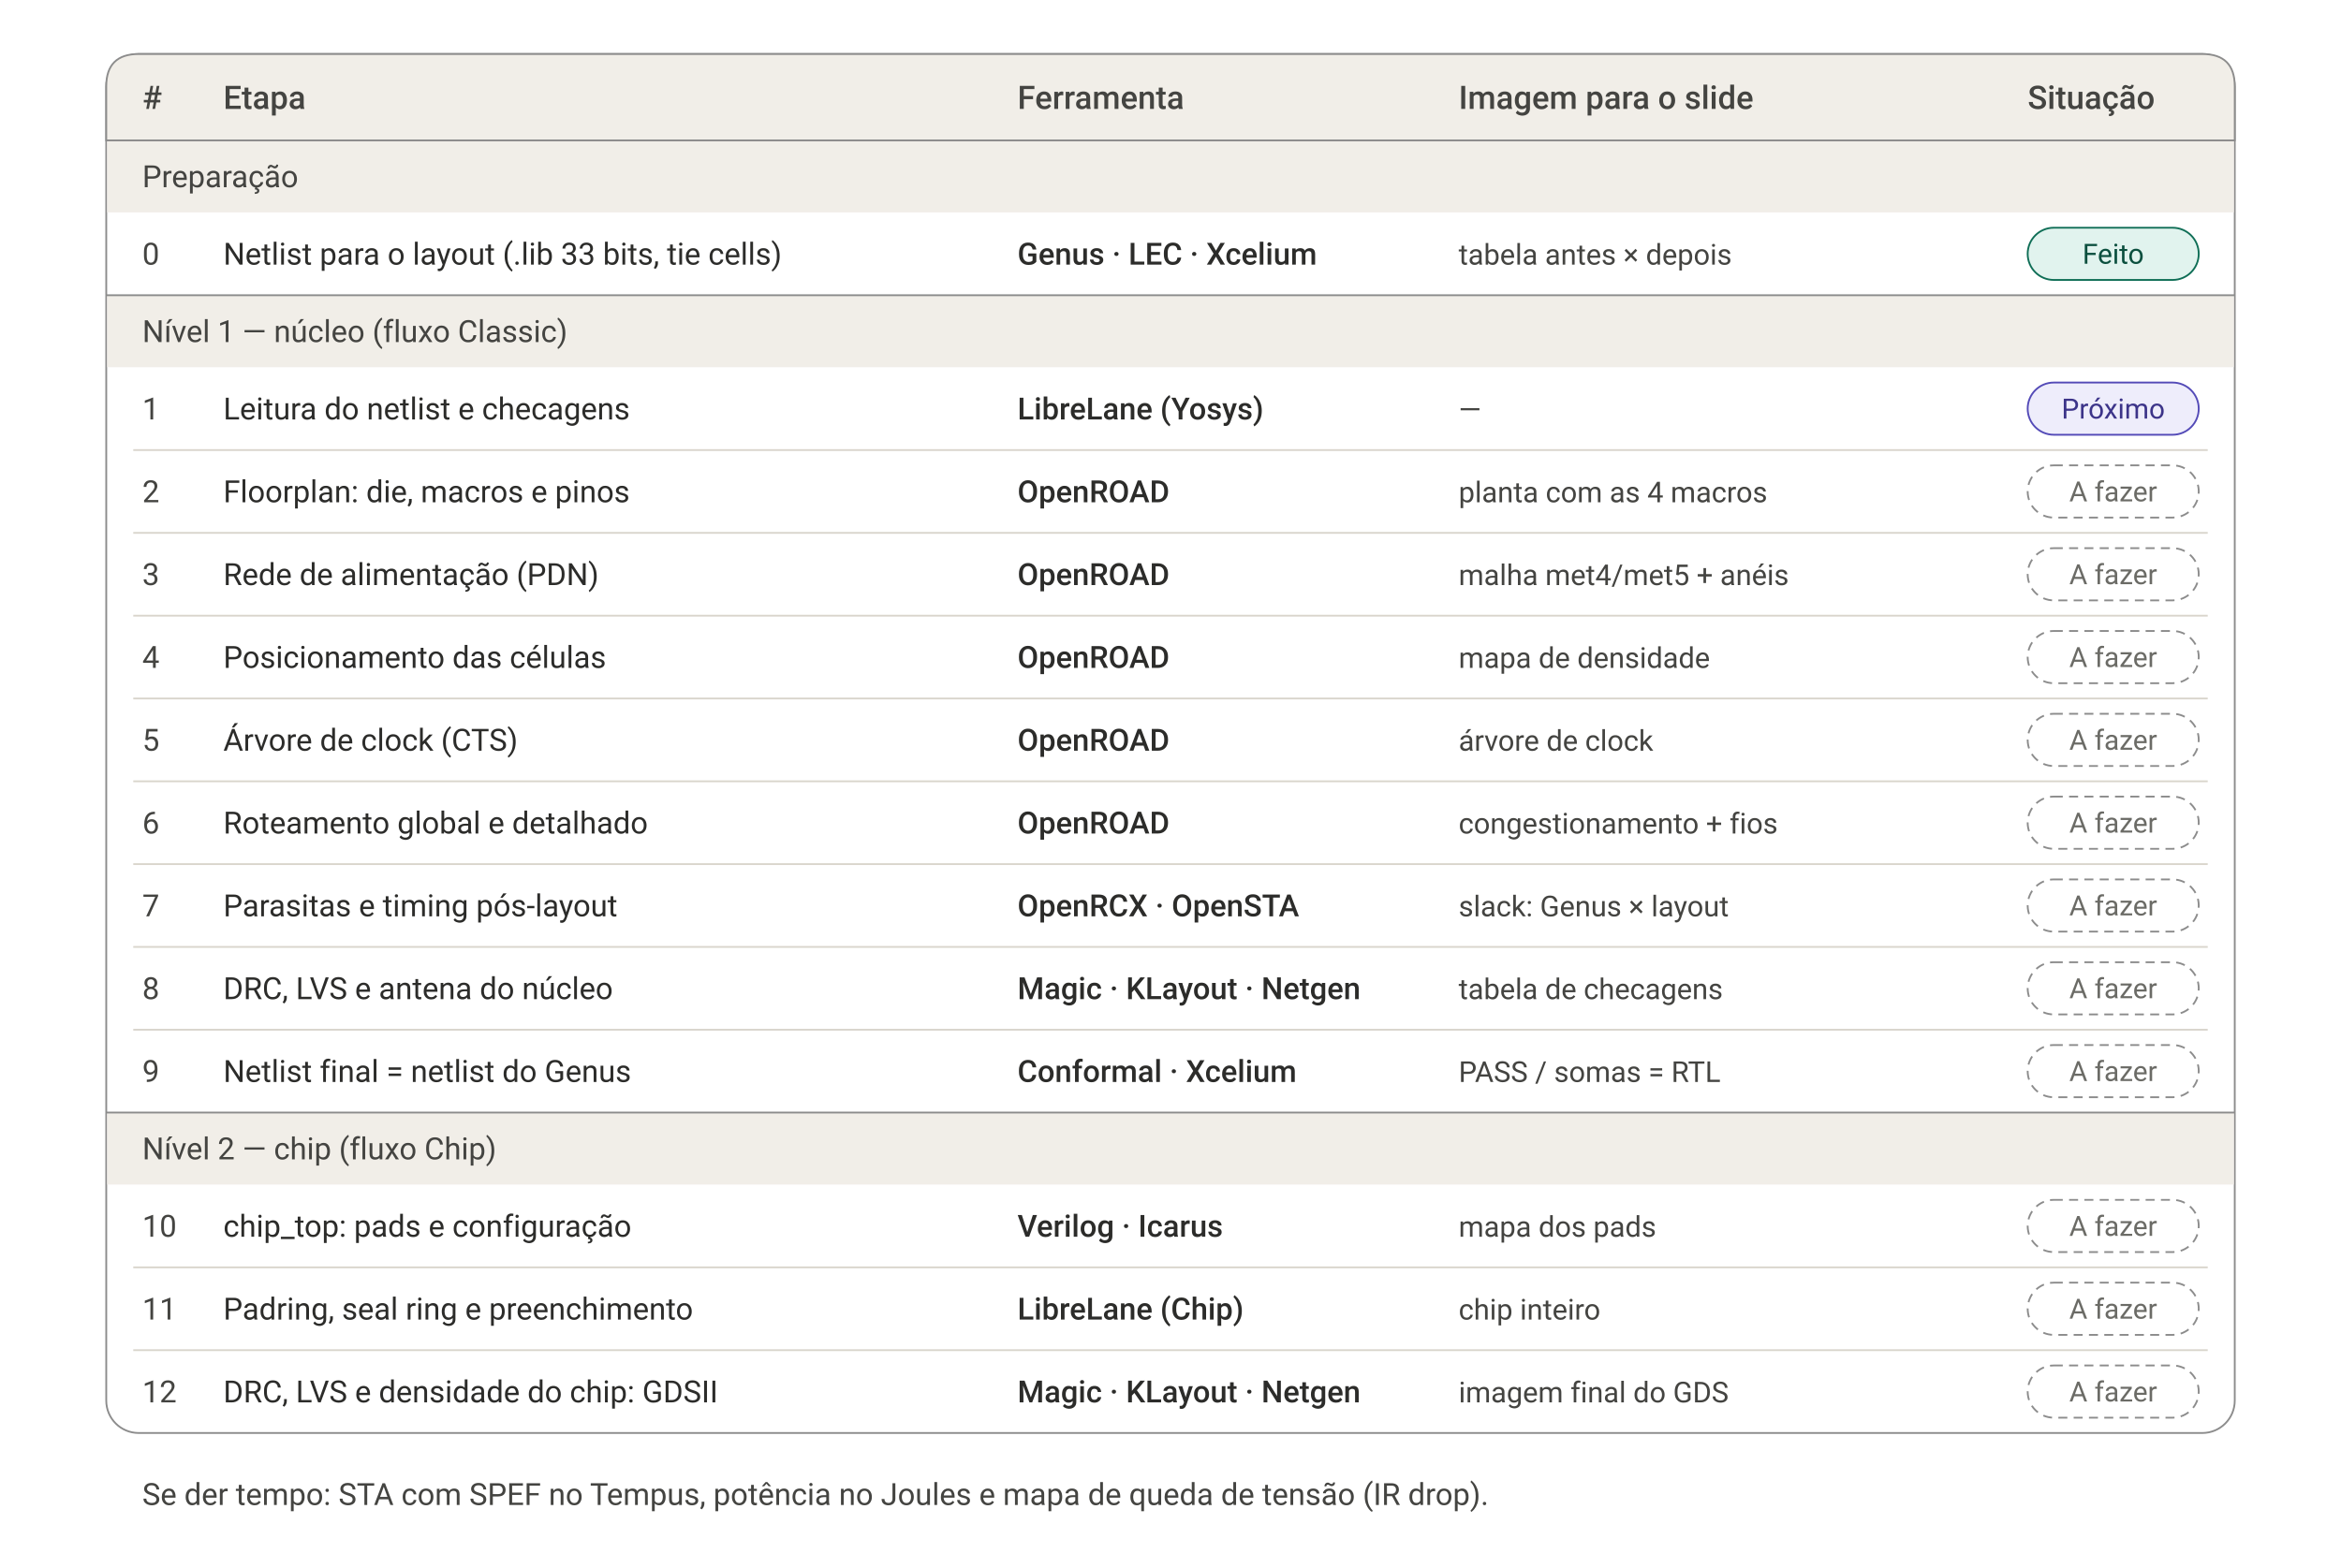
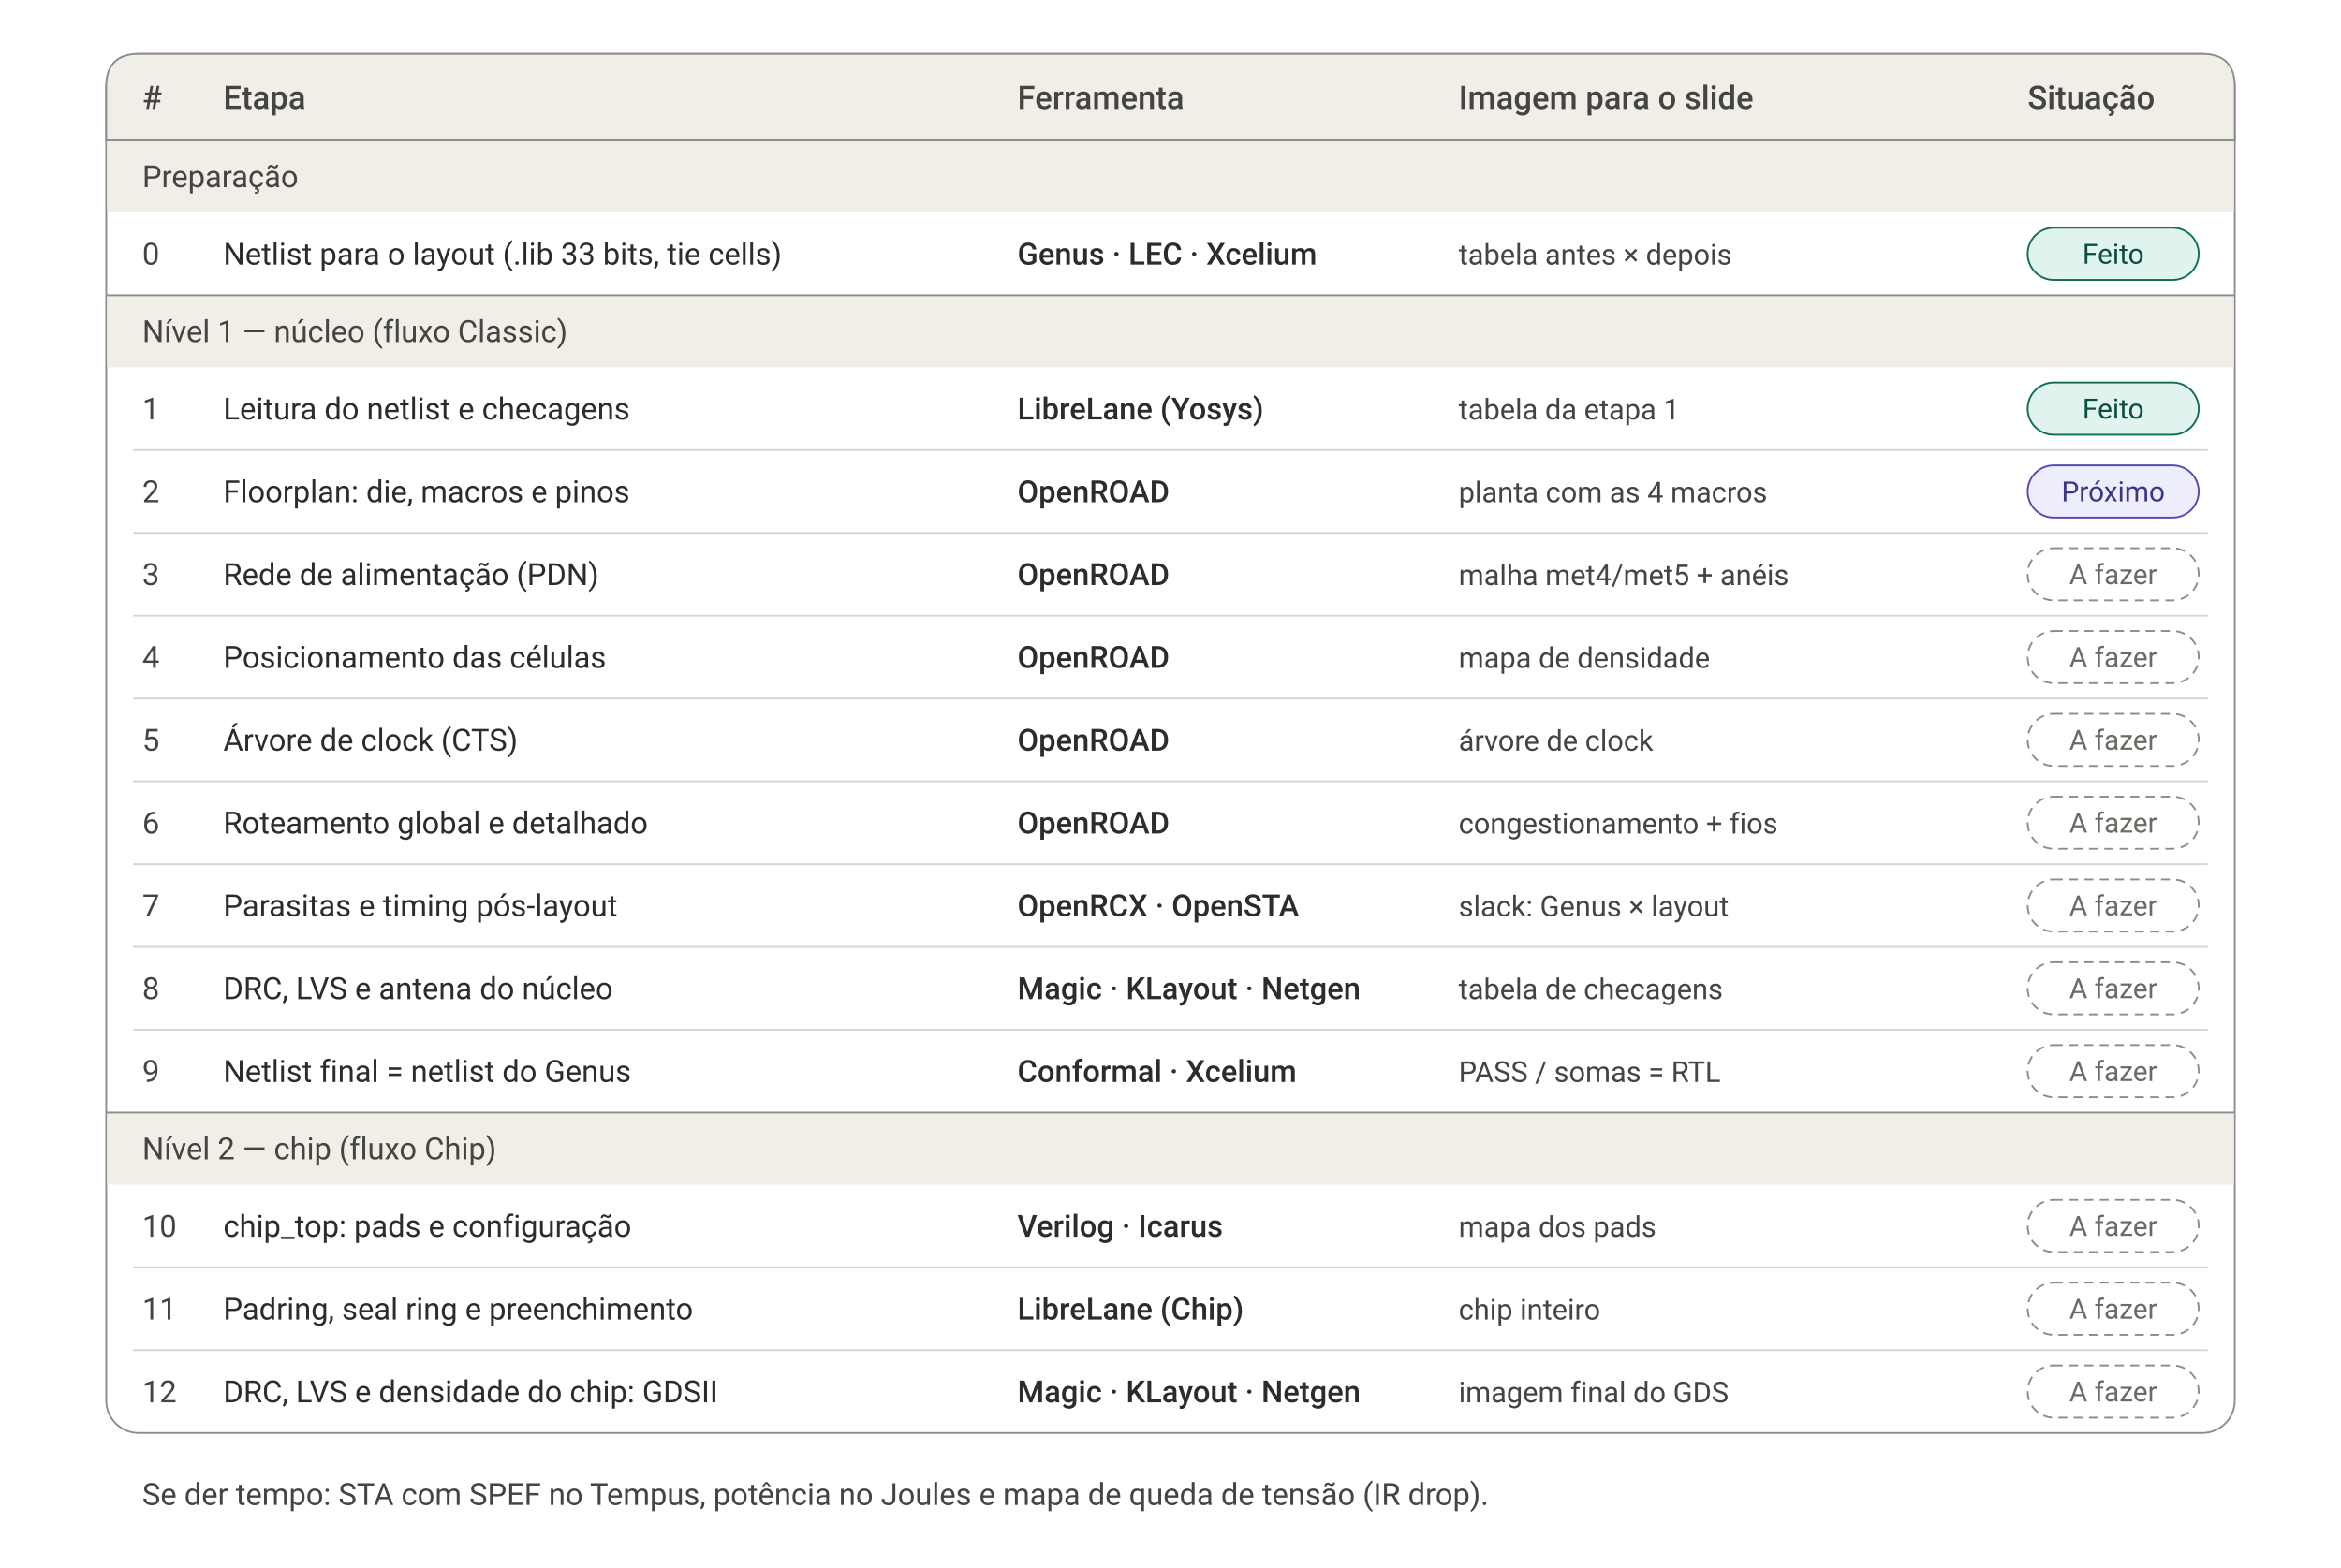
<svg xmlns="http://www.w3.org/2000/svg" width="2600" height="1742" viewBox="0 0 2600 1742" font-family="Roboto, Arial, sans-serif">
  <rect width="2600" height="1742" fill="#FFFFFF" />
  <rect x="118" y="60" width="2364" height="1532" rx="36" fill="#FFFFFF" stroke="#8C8C8C" stroke-width="2" />
  <path d="M 118 156 L 118 96 Q 118 60 154 60 L 2446 60 Q 2482 60 2482 96 L 2482 156 Z" fill="#F1EEE8" stroke="#8C8C8C" stroke-width="2" />
  <text x="158" y="121.0" font-size="36" font-weight="500" fill="#444441">#</text>
  <text x="248" y="121.0" font-size="36" font-weight="500" fill="#444441">Etapa</text>
  <text x="1130" y="121.0" font-size="36" font-weight="500" fill="#444441">Ferramenta</text>
  <text x="1620" y="121.0" font-size="36" font-weight="500" fill="#444441">Imagem para o slide</text>
  <text x="2252" y="121.0" font-size="36" font-weight="500" fill="#444441">Situação</text>
  <rect x="119" y="156" width="2362" height="80" fill="#F1EEE8" />
  <line x1="118" y1="156" x2="2482" y2="156" stroke="#8C8C8C" stroke-width="2" />
  <text x="158" y="208.0" font-size="34" fill="#444441">Preparação</text>
  <text x="158" y="294.0" font-size="34" fill="#444441">0</text>
  <text x="248" y="294.0" font-size="34" fill="#2C2C2A">Netlist para o layout (.lib 33 bits, tie cells)</text>
  <text x="1130" y="294.0" font-size="34" font-weight="500" fill="#2C2C2A">Genus · LEC · Xcelium</text>
  <text x="1620" y="294.0" font-size="32" fill="#444441">tabela antes × depois</text>
  <rect x="2252" y="253" width="190" height="58" rx="29" fill="#E1F3EE" stroke="#0F6E56" stroke-width="2" />
  <text x="2347" y="293.0" font-size="31" fill="#0B4F3E" text-anchor="middle">Feito</text>
  <rect x="119" y="328" width="2362" height="80" fill="#F1EEE8" />
  <line x1="118" y1="328" x2="2482" y2="328" stroke="#8C8C8C" stroke-width="2" />
  <text x="158" y="380.0" font-size="34" fill="#444441">Nível 1 — núcleo (fluxo Classic)</text>
  <text x="158" y="466.0" font-size="34" fill="#444441">1</text>
  <text x="248" y="466.0" font-size="34" fill="#2C2C2A">Leitura do netlist e checagens</text>
  <text x="1130" y="466.0" font-size="34" font-weight="500" fill="#2C2C2A">LibreLane (Yosys)</text>
-   <text x="1620" y="466.0" font-size="32" fill="#444441">—</text>
-   <rect x="2252" y="425" width="190" height="58" rx="29" fill="#EEEDFB" stroke="#534AB7" stroke-width="2" />
-   <text x="2347" y="465.0" font-size="31" fill="#3C3489" text-anchor="middle">Próximo</text>
+   <text x="1620" y="466.0" font-size="32" fill="#444441">tabela da etapa 1</text>
+   <rect x="2252" y="425" width="190" height="58" rx="29" fill="#E1F3EE" stroke="#0F6E56" stroke-width="2" />
+   <text x="2347" y="465.0" font-size="31" fill="#0B4F3E" text-anchor="middle">Feito</text>
  <line x1="148" y1="500" x2="2452" y2="500" stroke="#D9D5CC" stroke-width="2" />
  <text x="158" y="558.0" font-size="34" fill="#444441">2</text>
  <text x="248" y="558.0" font-size="34" fill="#2C2C2A">Floorplan: die, macros e pinos</text>
  <text x="1130" y="558.0" font-size="34" font-weight="500" fill="#2C2C2A">OpenROAD</text>
  <text x="1620" y="558.0" font-size="32" fill="#444441">planta com as 4 macros</text>
-   <rect x="2252" y="517" width="190" height="58" rx="29" fill="#FFFFFF" stroke="#8C8C8C" stroke-width="2" stroke-dasharray="10 7" />
-   <text x="2347" y="557.0" font-size="31" fill="#6B6B66" text-anchor="middle">A fazer</text>
+   <rect x="2252" y="517" width="190" height="58" rx="29" fill="#EEEDFB" stroke="#534AB7" stroke-width="2" />
+   <text x="2347" y="557.0" font-size="31" fill="#3C3489" text-anchor="middle">Próximo</text>
  <line x1="148" y1="592" x2="2452" y2="592" stroke="#D9D5CC" stroke-width="2" />
  <text x="158" y="650.0" font-size="34" fill="#444441">3</text>
  <text x="248" y="650.0" font-size="34" fill="#2C2C2A">Rede de alimentação (PDN)</text>
  <text x="1130" y="650.0" font-size="34" font-weight="500" fill="#2C2C2A">OpenROAD</text>
  <text x="1620" y="650.0" font-size="32" fill="#444441">malha met4/met5 + anéis</text>
  <rect x="2252" y="609" width="190" height="58" rx="29" fill="#FFFFFF" stroke="#8C8C8C" stroke-width="2" stroke-dasharray="10 7" />
  <text x="2347" y="649.0" font-size="31" fill="#6B6B66" text-anchor="middle">A fazer</text>
  <line x1="148" y1="684" x2="2452" y2="684" stroke="#D9D5CC" stroke-width="2" />
  <text x="158" y="742.0" font-size="34" fill="#444441">4</text>
  <text x="248" y="742.0" font-size="34" fill="#2C2C2A">Posicionamento das células</text>
  <text x="1130" y="742.0" font-size="34" font-weight="500" fill="#2C2C2A">OpenROAD</text>
  <text x="1620" y="742.0" font-size="32" fill="#444441">mapa de densidade</text>
  <rect x="2252" y="701" width="190" height="58" rx="29" fill="#FFFFFF" stroke="#8C8C8C" stroke-width="2" stroke-dasharray="10 7" />
  <text x="2347" y="741.0" font-size="31" fill="#6B6B66" text-anchor="middle">A fazer</text>
  <line x1="148" y1="776" x2="2452" y2="776" stroke="#D9D5CC" stroke-width="2" />
  <text x="158" y="834.0" font-size="34" fill="#444441">5</text>
  <text x="248" y="834.0" font-size="34" fill="#2C2C2A">Árvore de clock (CTS)</text>
  <text x="1130" y="834.0" font-size="34" font-weight="500" fill="#2C2C2A">OpenROAD</text>
  <text x="1620" y="834.0" font-size="32" fill="#444441">árvore de clock</text>
  <rect x="2252" y="793" width="190" height="58" rx="29" fill="#FFFFFF" stroke="#8C8C8C" stroke-width="2" stroke-dasharray="10 7" />
  <text x="2347" y="833.0" font-size="31" fill="#6B6B66" text-anchor="middle">A fazer</text>
  <line x1="148" y1="868" x2="2452" y2="868" stroke="#D9D5CC" stroke-width="2" />
  <text x="158" y="926.0" font-size="34" fill="#444441">6</text>
  <text x="248" y="926.0" font-size="34" fill="#2C2C2A">Roteamento global e detalhado</text>
  <text x="1130" y="926.0" font-size="34" font-weight="500" fill="#2C2C2A">OpenROAD</text>
  <text x="1620" y="926.0" font-size="32" fill="#444441">congestionamento + fios</text>
  <rect x="2252" y="885" width="190" height="58" rx="29" fill="#FFFFFF" stroke="#8C8C8C" stroke-width="2" stroke-dasharray="10 7" />
  <text x="2347" y="925.0" font-size="31" fill="#6B6B66" text-anchor="middle">A fazer</text>
  <line x1="148" y1="960" x2="2452" y2="960" stroke="#D9D5CC" stroke-width="2" />
  <text x="158" y="1018.0" font-size="34" fill="#444441">7</text>
  <text x="248" y="1018.0" font-size="34" fill="#2C2C2A">Parasitas e timing pós-layout</text>
  <text x="1130" y="1018.0" font-size="34" font-weight="500" fill="#2C2C2A">OpenRCX · OpenSTA</text>
  <text x="1620" y="1018.0" font-size="32" fill="#444441">slack: Genus × layout</text>
  <rect x="2252" y="977" width="190" height="58" rx="29" fill="#FFFFFF" stroke="#8C8C8C" stroke-width="2" stroke-dasharray="10 7" />
  <text x="2347" y="1017.0" font-size="31" fill="#6B6B66" text-anchor="middle">A fazer</text>
  <line x1="148" y1="1052" x2="2452" y2="1052" stroke="#D9D5CC" stroke-width="2" />
  <text x="158" y="1110.0" font-size="34" fill="#444441">8</text>
  <text x="248" y="1110.0" font-size="34" fill="#2C2C2A">DRC, LVS e antena do núcleo</text>
  <text x="1130" y="1110.0" font-size="34" font-weight="500" fill="#2C2C2A">Magic · KLayout · Netgen</text>
  <text x="1620" y="1110.0" font-size="32" fill="#444441">tabela de checagens</text>
  <rect x="2252" y="1069" width="190" height="58" rx="29" fill="#FFFFFF" stroke="#8C8C8C" stroke-width="2" stroke-dasharray="10 7" />
  <text x="2347" y="1109.0" font-size="31" fill="#6B6B66" text-anchor="middle">A fazer</text>
  <line x1="148" y1="1144" x2="2452" y2="1144" stroke="#D9D5CC" stroke-width="2" />
  <text x="158" y="1202.0" font-size="34" fill="#444441">9</text>
  <text x="248" y="1202.0" font-size="34" fill="#2C2C2A">Netlist final = netlist do Genus</text>
  <text x="1130" y="1202.0" font-size="34" font-weight="500" fill="#2C2C2A">Conformal · Xcelium</text>
  <text x="1620" y="1202.0" font-size="32" fill="#444441">PASS / somas = RTL</text>
  <rect x="2252" y="1161" width="190" height="58" rx="29" fill="#FFFFFF" stroke="#8C8C8C" stroke-width="2" stroke-dasharray="10 7" />
  <text x="2347" y="1201.0" font-size="31" fill="#6B6B66" text-anchor="middle">A fazer</text>
  <rect x="119" y="1236" width="2362" height="80" fill="#F1EEE8" />
  <line x1="118" y1="1236" x2="2482" y2="1236" stroke="#8C8C8C" stroke-width="2" />
  <text x="158" y="1288.0" font-size="34" fill="#444441">Nível 2 — chip (fluxo Chip)</text>
  <text x="158" y="1374.0" font-size="34" fill="#444441">10</text>
  <text x="248" y="1374.0" font-size="34" fill="#2C2C2A">chip_top: pads e configuração</text>
  <text x="1130" y="1374.0" font-size="34" font-weight="500" fill="#2C2C2A">Verilog · Icarus</text>
  <text x="1620" y="1374.0" font-size="32" fill="#444441">mapa dos pads</text>
  <rect x="2252" y="1333" width="190" height="58" rx="29" fill="#FFFFFF" stroke="#8C8C8C" stroke-width="2" stroke-dasharray="10 7" />
  <text x="2347" y="1373.0" font-size="31" fill="#6B6B66" text-anchor="middle">A fazer</text>
  <line x1="148" y1="1408" x2="2452" y2="1408" stroke="#D9D5CC" stroke-width="2" />
  <text x="158" y="1466.0" font-size="34" fill="#444441">11</text>
  <text x="248" y="1466.0" font-size="34" fill="#2C2C2A">Padring, seal ring e preenchimento</text>
  <text x="1130" y="1466.0" font-size="34" font-weight="500" fill="#2C2C2A">LibreLane (Chip)</text>
  <text x="1620" y="1466.0" font-size="32" fill="#444441">chip inteiro</text>
  <rect x="2252" y="1425" width="190" height="58" rx="29" fill="#FFFFFF" stroke="#8C8C8C" stroke-width="2" stroke-dasharray="10 7" />
  <text x="2347" y="1465.0" font-size="31" fill="#6B6B66" text-anchor="middle">A fazer</text>
  <line x1="148" y1="1500" x2="2452" y2="1500" stroke="#D9D5CC" stroke-width="2" />
  <text x="158" y="1558.0" font-size="34" fill="#444441">12</text>
  <text x="248" y="1558.0" font-size="34" fill="#2C2C2A">DRC, LVS e densidade do chip: GDSII</text>
  <text x="1130" y="1558.0" font-size="34" font-weight="500" fill="#2C2C2A">Magic · KLayout · Netgen</text>
  <text x="1620" y="1558.0" font-size="32" fill="#444441">imagem final do GDS</text>
  <rect x="2252" y="1517" width="190" height="58" rx="29" fill="#FFFFFF" stroke="#8C8C8C" stroke-width="2" stroke-dasharray="10 7" />
  <text x="2347" y="1557.0" font-size="31" fill="#6B6B66" text-anchor="middle">A fazer</text>
  <text x="158" y="1672" font-size="34" fill="#444441">Se der tempo: STA com SPEF no Tempus, potência no Joules e mapa de queda de tensão (IR drop).</text>
</svg>
